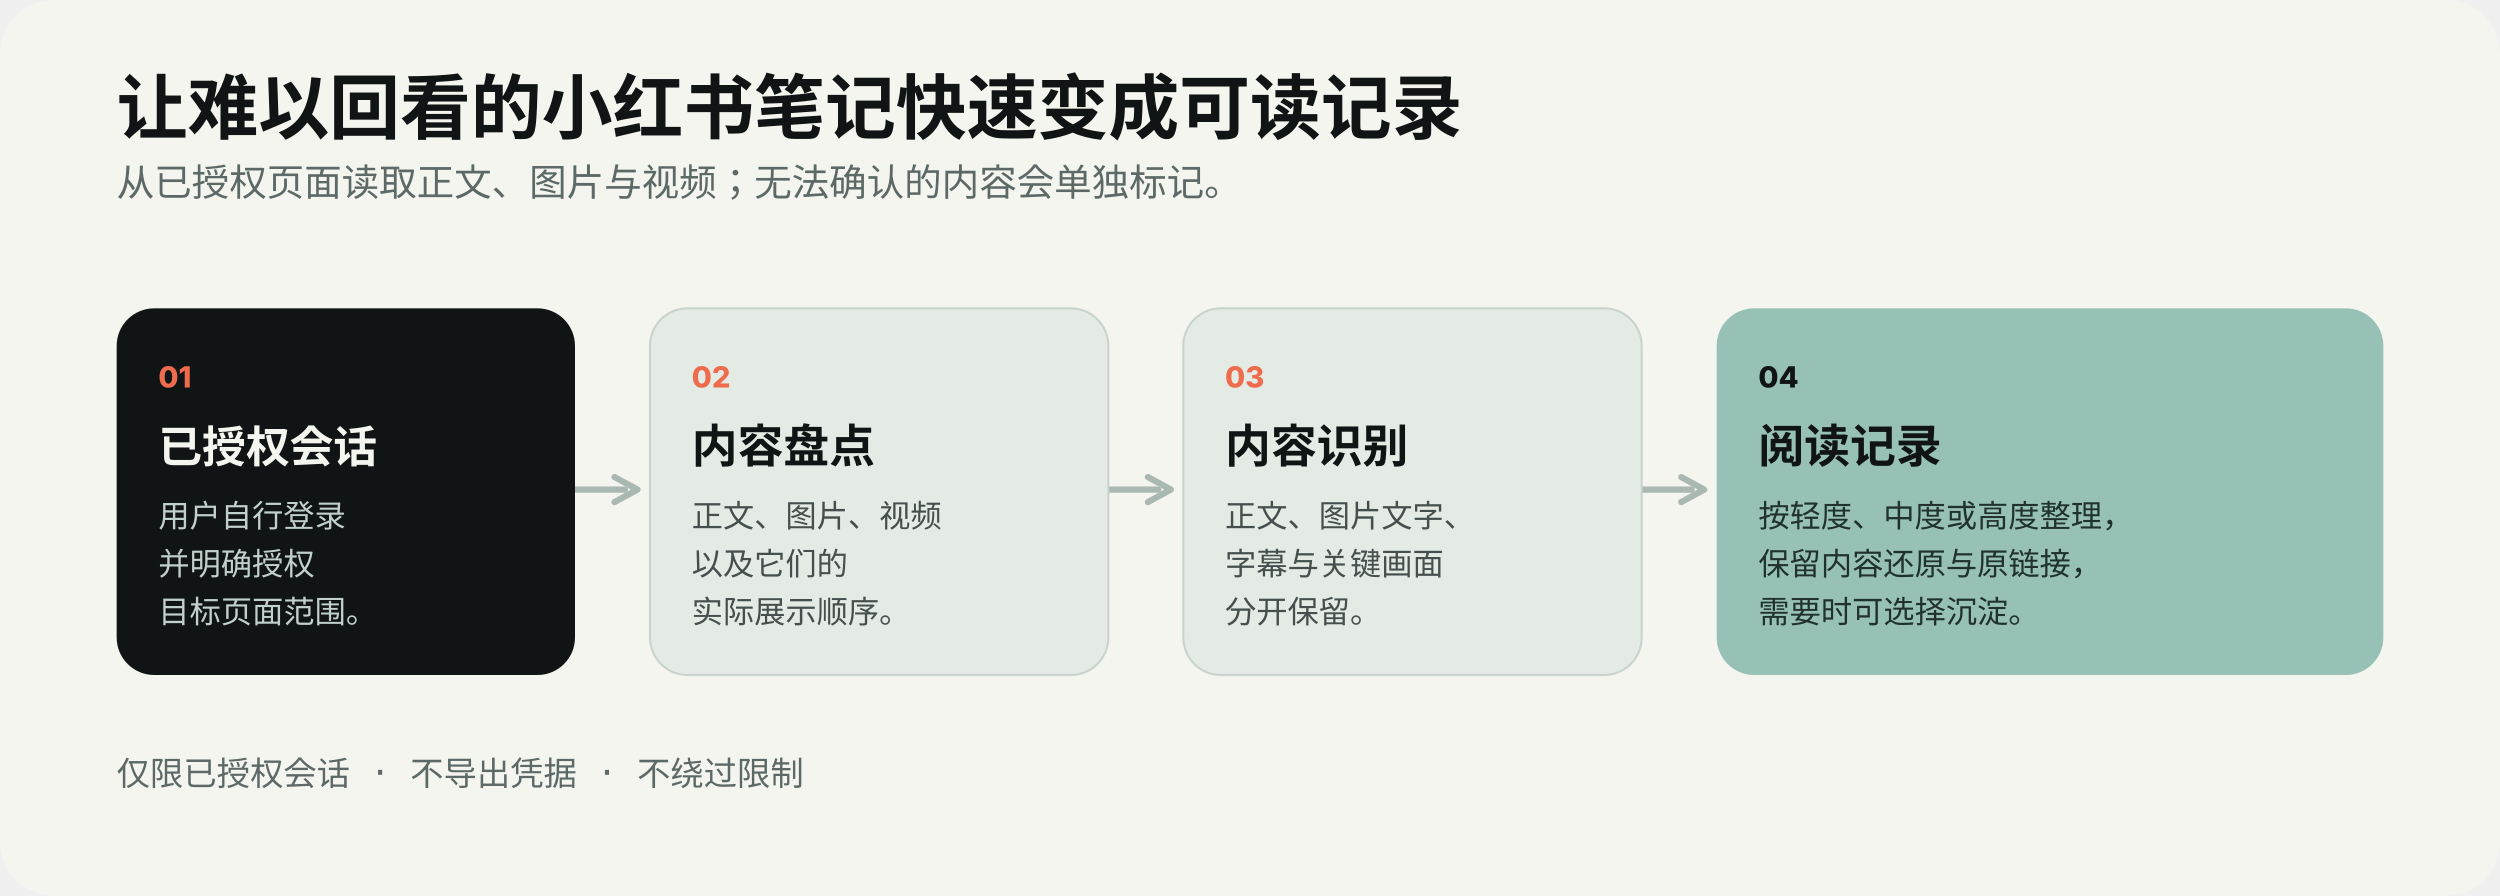
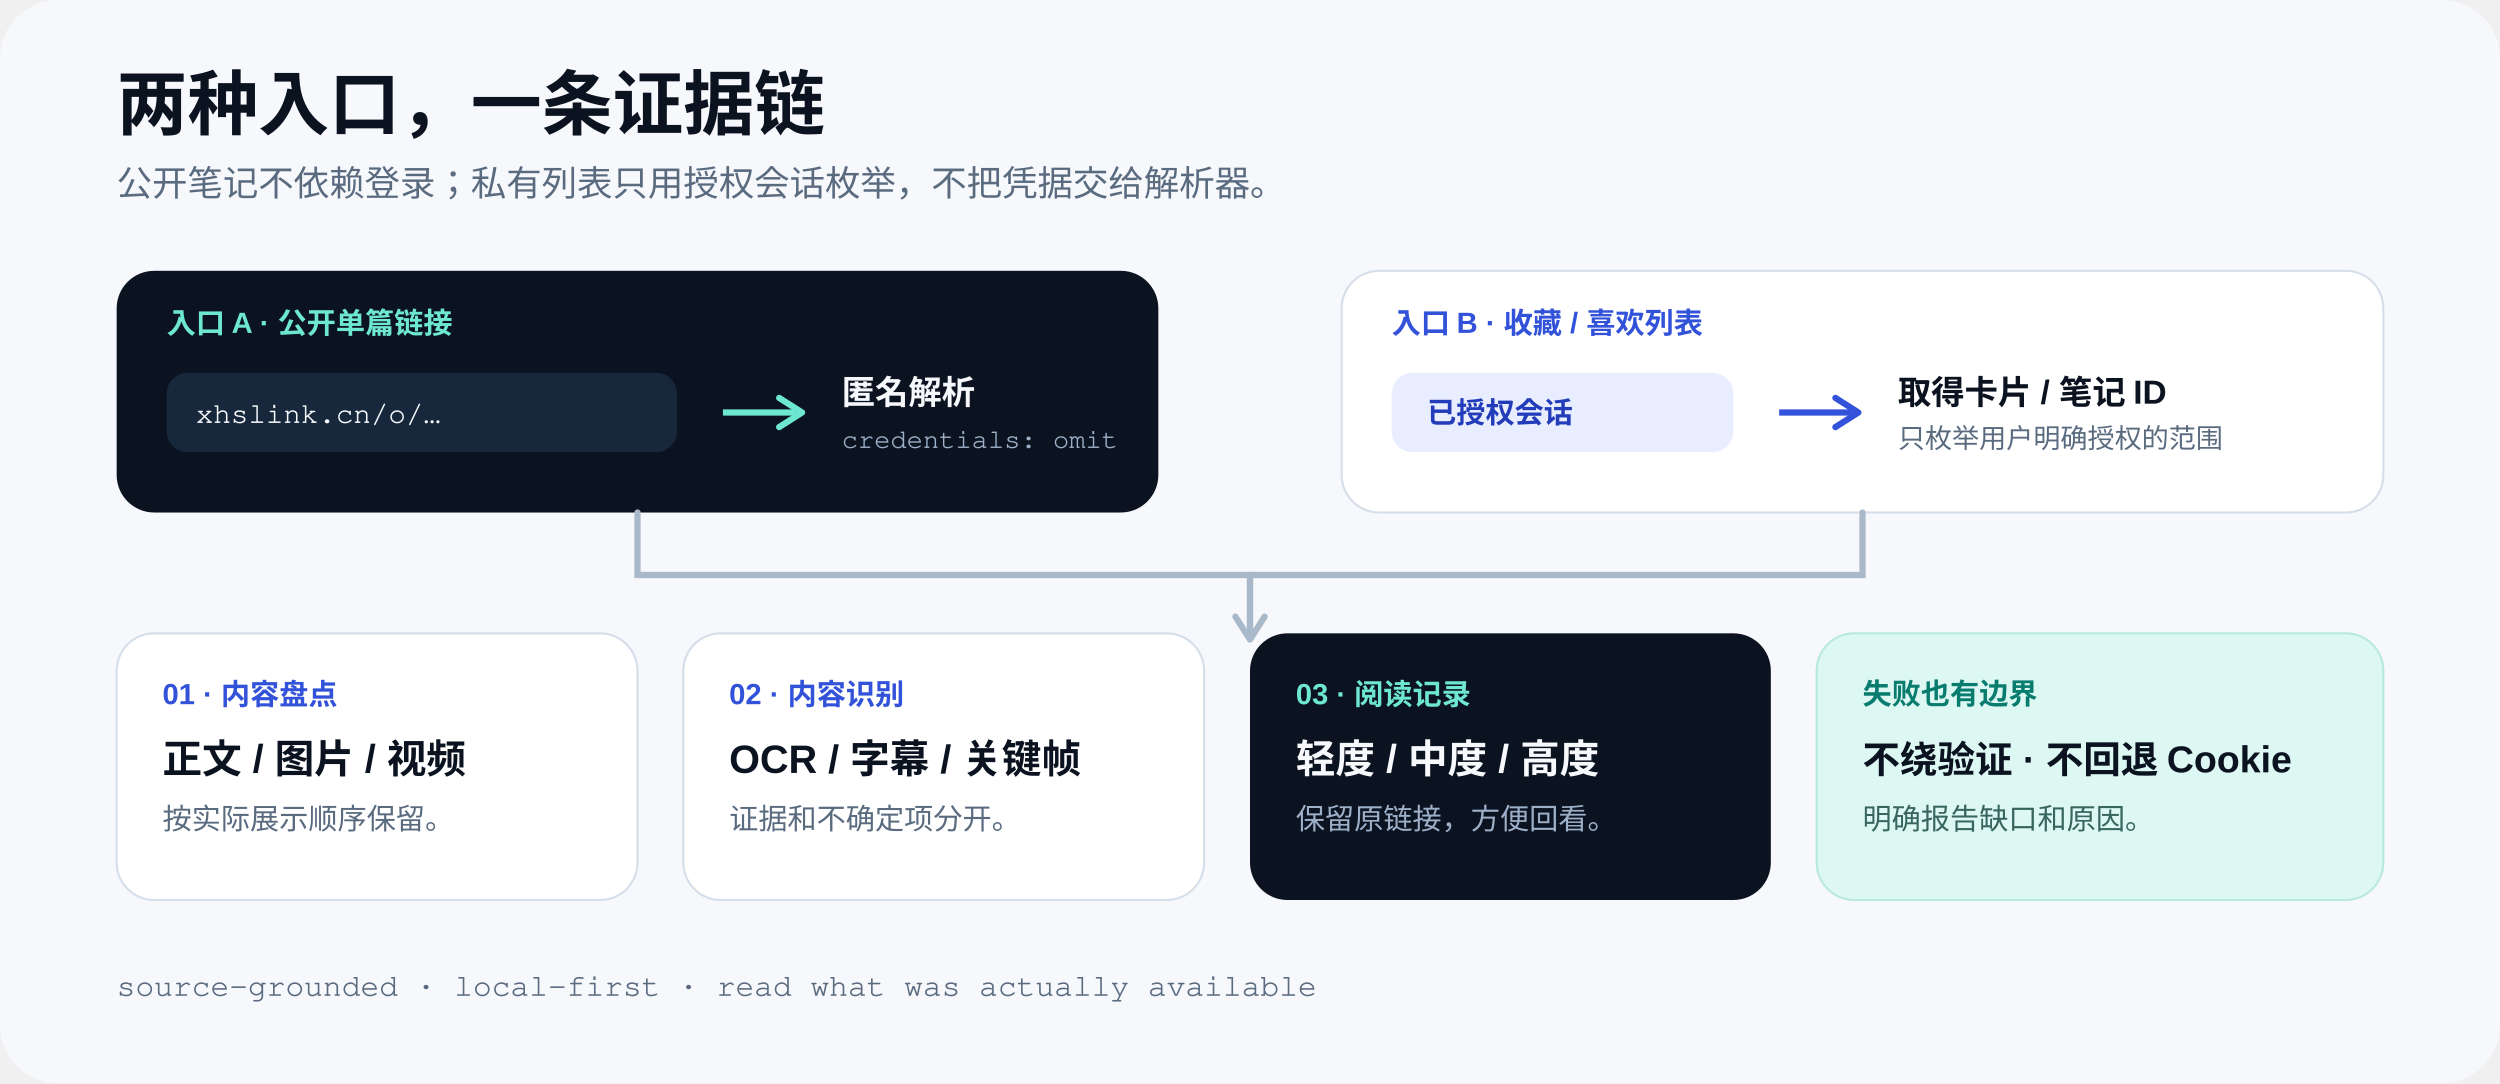
- <svg xmlns="http://www.w3.org/2000/svg" width="1200" height="430" viewBox="0 0 1200 430" role="img" aria-labelledby="title desc">
-   <rect width="1200" height="430" rx="26" fill="#F4F5EF" />
-   <g font-family="-apple-system, BlinkMacSystemFont, 'Segoe UI', 'PingFang SC', sans-serif">
-     <text x="56" y="64" fill="#101415" font-size="34" font-weight="800">让难以回看的小红书笔记快速变成可读记录</text>
-     <text x="56" y="94" fill="#5C6967" font-size="18">从已授权页面读取正文、图片与视频；无法确认的内容会单独标记。</text>
-   </g>
-   <path d="M276 235H300M532 235H556M788 235H812" stroke="#AAB8B2" stroke-width="3" stroke-linecap="round" />
-   <path d="M295 229L306 235L295 241M551 229L562 235L551 241M807 229L818 235L807 241" fill="none" stroke="#AAB8B2" stroke-width="3" stroke-linecap="round" stroke-linejoin="round" />
-   <g font-family="-apple-system, BlinkMacSystemFont, 'Segoe UI', 'PingFang SC', sans-serif">
-     <g transform="translate(56 148)">
-       <rect width="220" height="176" rx="18" fill="#101415" />
-       <text x="20" y="38" fill="#EE6C4D" font-size="14" font-weight="800">01</text>
-       <text x="20" y="74" fill="#F4F5EF" font-size="21" font-weight="800">已授权会话</text>
-       <text x="20" y="105" fill="#C2D0CB" font-size="15">用户自行登录</text>
-       <text x="20" y="128" fill="#C2D0CB" font-size="15">并明确授权</text>
-       <text x="20" y="151" fill="#C2D0CB" font-size="15">目标页面范围。</text>
+ <svg xmlns="http://www.w3.org/2000/svg" width="1200" height="520" viewBox="0 0 1200 520" role="img" aria-labelledby="title desc">
+   <rect width="1200" height="520" rx="28" fill="#F6F8FB" />
+   <g font-family="Arial, sans-serif">
+     <text x="56" y="62" fill="#0B1220" font-size="34" font-weight="800">两种入口，一条证据链</text>
+     <text x="56" y="94" fill="#5A6B80" font-size="17">公开笔记不依赖登录；私有列表只用授权会话枚举，不把凭据交给解析器。</text>
+     <g transform="translate(56 130)">
+       <rect width="500" height="116" rx="18" fill="#0B1220" />
+       <text x="24" y="30" fill="#6EE7D2" font-size="14" font-weight="800">入口 A · 公开单篇链接</text>
+       <rect x="24" y="49" width="245" height="38" rx="10" fill="#17283D" />
+       <text x="38" y="73" fill="#F6F8FB" font-size="14" font-family="Courier, monospace">xhslink.cn/o/…</text>
+       <path d="M291 68H326" stroke="#6EE7D2" stroke-width="3" />
+       <path d="M318 61L329 68L318 75" fill="none" stroke="#6EE7D2" stroke-width="3" stroke-linecap="round" stroke-linejoin="round" />
+       <text x="348" y="64" fill="#F6F8FB" font-size="16" font-weight="700">匿名解析</text>
+       <text x="348" y="85" fill="#9DB0C8" font-size="13" font-family="Courier, monospace">credentials: omit</text>
    </g>
-     <g transform="translate(312 148)">
-       <rect width="220" height="176" rx="18" fill="#E4EBE5" stroke="#C9D3CD" />
-       <text x="20" y="38" fill="#EE6C4D" font-size="14" font-weight="800">02</text>
-       <text x="20" y="74" fill="#101415" font-size="22" font-weight="800">内容盘点</text>
-       <text x="20" y="105" fill="#45504E" font-size="15">正文、图片、视频</text>
-       <text x="20" y="128" fill="#45504E" font-size="15">以及它们的</text>
-       <text x="20" y="151" fill="#45504E" font-size="15">实际展示顺序。</text>
+     <g transform="translate(644 130)">
+       <rect width="500" height="116" rx="18" fill="#FFFFFF" stroke="#D5DEE9" />
+       <text x="24" y="30" fill="#3152D9" font-size="14" font-weight="800">入口 B · 收藏 / 喜欢列表</text>
+       <rect x="24" y="49" width="164" height="38" rx="10" fill="#E8EEFF" />
+       <text x="41" y="73" fill="#233CBA" font-size="14" font-weight="700">已授权会话</text>
+       <path d="M210 68H245" stroke="#3152D9" stroke-width="3" />
+       <path d="M237 61L248 68L237 75" fill="none" stroke="#3152D9" stroke-width="3" stroke-linecap="round" stroke-linejoin="round" />
+       <text x="267" y="64" fill="#0B1220" font-size="16" font-weight="700">取得卡片 / 笔记 ID</text>
+       <text x="267" y="85" fill="#5A6B80" font-size="13">只枚举用户明确授权的范围</text>
    </g>
-     <g transform="translate(568 148)">
-       <rect width="220" height="176" rx="18" fill="#E4EBE5" stroke="#C9D3CD" />
-       <text x="20" y="38" fill="#EE6C4D" font-size="14" font-weight="800">03</text>
-       <text x="20" y="74" fill="#101415" font-size="22" font-weight="800">内容识别</text>
-       <text x="20" y="105" fill="#45504E" font-size="15">正文、图片文字、</text>
-       <text x="20" y="128" fill="#45504E" font-size="15">字幕与关键画面</text>
-       <text x="20" y="151" fill="#45504E" font-size="15">分开保留。</text>
+     <path d="M306 246V276H600V304" fill="none" stroke="#AAB9C9" stroke-width="3" stroke-linecap="round" />
+     <path d="M894 246V276H600V304" fill="none" stroke="#AAB9C9" stroke-width="3" stroke-linecap="round" />
+     <path d="M593 296L600 307L607 296" fill="none" stroke="#AAB9C9" stroke-width="3" stroke-linecap="round" stroke-linejoin="round" />
+     <g transform="translate(56 304)">
+       <rect width="250" height="128" rx="18" fill="#FFFFFF" stroke="#D5DEE9" />
+       <text x="22" y="34" fill="#3152D9" font-size="14" font-weight="800">01 · 内容盘点</text>
+       <text x="22" y="67" fill="#0B1220" font-size="19" font-weight="800">正文 / 图片 / 视频</text>
+       <text x="22" y="94" fill="#5A6B80" font-size="14">按实际展示顺序保留。</text>
    </g>
-     <g transform="translate(824 148)">
-       <rect width="320" height="176" rx="18" fill="#97C1B7" />
-       <text x="20" y="38" fill="#101415" font-size="14" font-weight="800">04</text>
-       <text x="20" y="74" fill="#101415" font-size="22" font-weight="800">阅读记录</text>
-       <text x="20" y="105" fill="#20312E" font-size="15">按轻度、中度或高度整理，</text>
-       <text x="20" y="128" fill="#20312E" font-size="15">保留内容还原与原链接，</text>
-       <text x="20" y="151" fill="#20312E" font-size="15">需要时可选择沉淀。</text>
+     <g transform="translate(328 304)">
+       <rect width="250" height="128" rx="18" fill="#FFFFFF" stroke="#D5DEE9" />
+       <text x="22" y="34" fill="#3152D9" font-size="14" font-weight="800">02 · 内容识别</text>
+       <text x="22" y="67" fill="#0B1220" font-size="19" font-weight="800">OCR / 字幕 / 关键帧</text>
+       <text x="22" y="94" fill="#5A6B80" font-size="14">证据和不确定项分开。</text>
+     </g>
+     <g transform="translate(600 304)">
+       <rect width="250" height="128" rx="18" fill="#0B1220" />
+       <text x="22" y="34" fill="#6EE7D2" font-size="14" font-weight="800">03 · 阅读记录</text>
+       <text x="22" y="67" fill="#F6F8FB" font-size="19" font-weight="800">轻度 / 中度 / 高度</text>
+       <text x="22" y="94" fill="#9DB0C8" font-size="14">保留原链接，方便回看。</text>
+     </g>
+     <g transform="translate(872 304)">
+       <rect width="272" height="128" rx="18" fill="#DDF8F2" stroke="#B8E9DE" />
+       <text x="22" y="34" fill="#087D6F" font-size="14" font-weight="800">失败也有边界</text>
+       <text x="22" y="67" fill="#0B1220" font-size="18" font-weight="800">不绕验证 · 不回退 Cookie</text>
+       <text x="22" y="94" fill="#38665F" font-size="14">明确报告缺口和原因。</text>
    </g>
  </g>
-   <text x="56" y="377" fill="#5C6967" font-size="16" font-family="ui-monospace, SFMono-Regular, Menlo, monospace">仅限已授权会话 · 不导出凭据 · 不绕过限制</text>
+   <text x="56" y="478" fill="#5A6B80" font-size="15" font-family="Courier, monospace">source-grounded · local-first · read what was actually available</text>
</svg>
